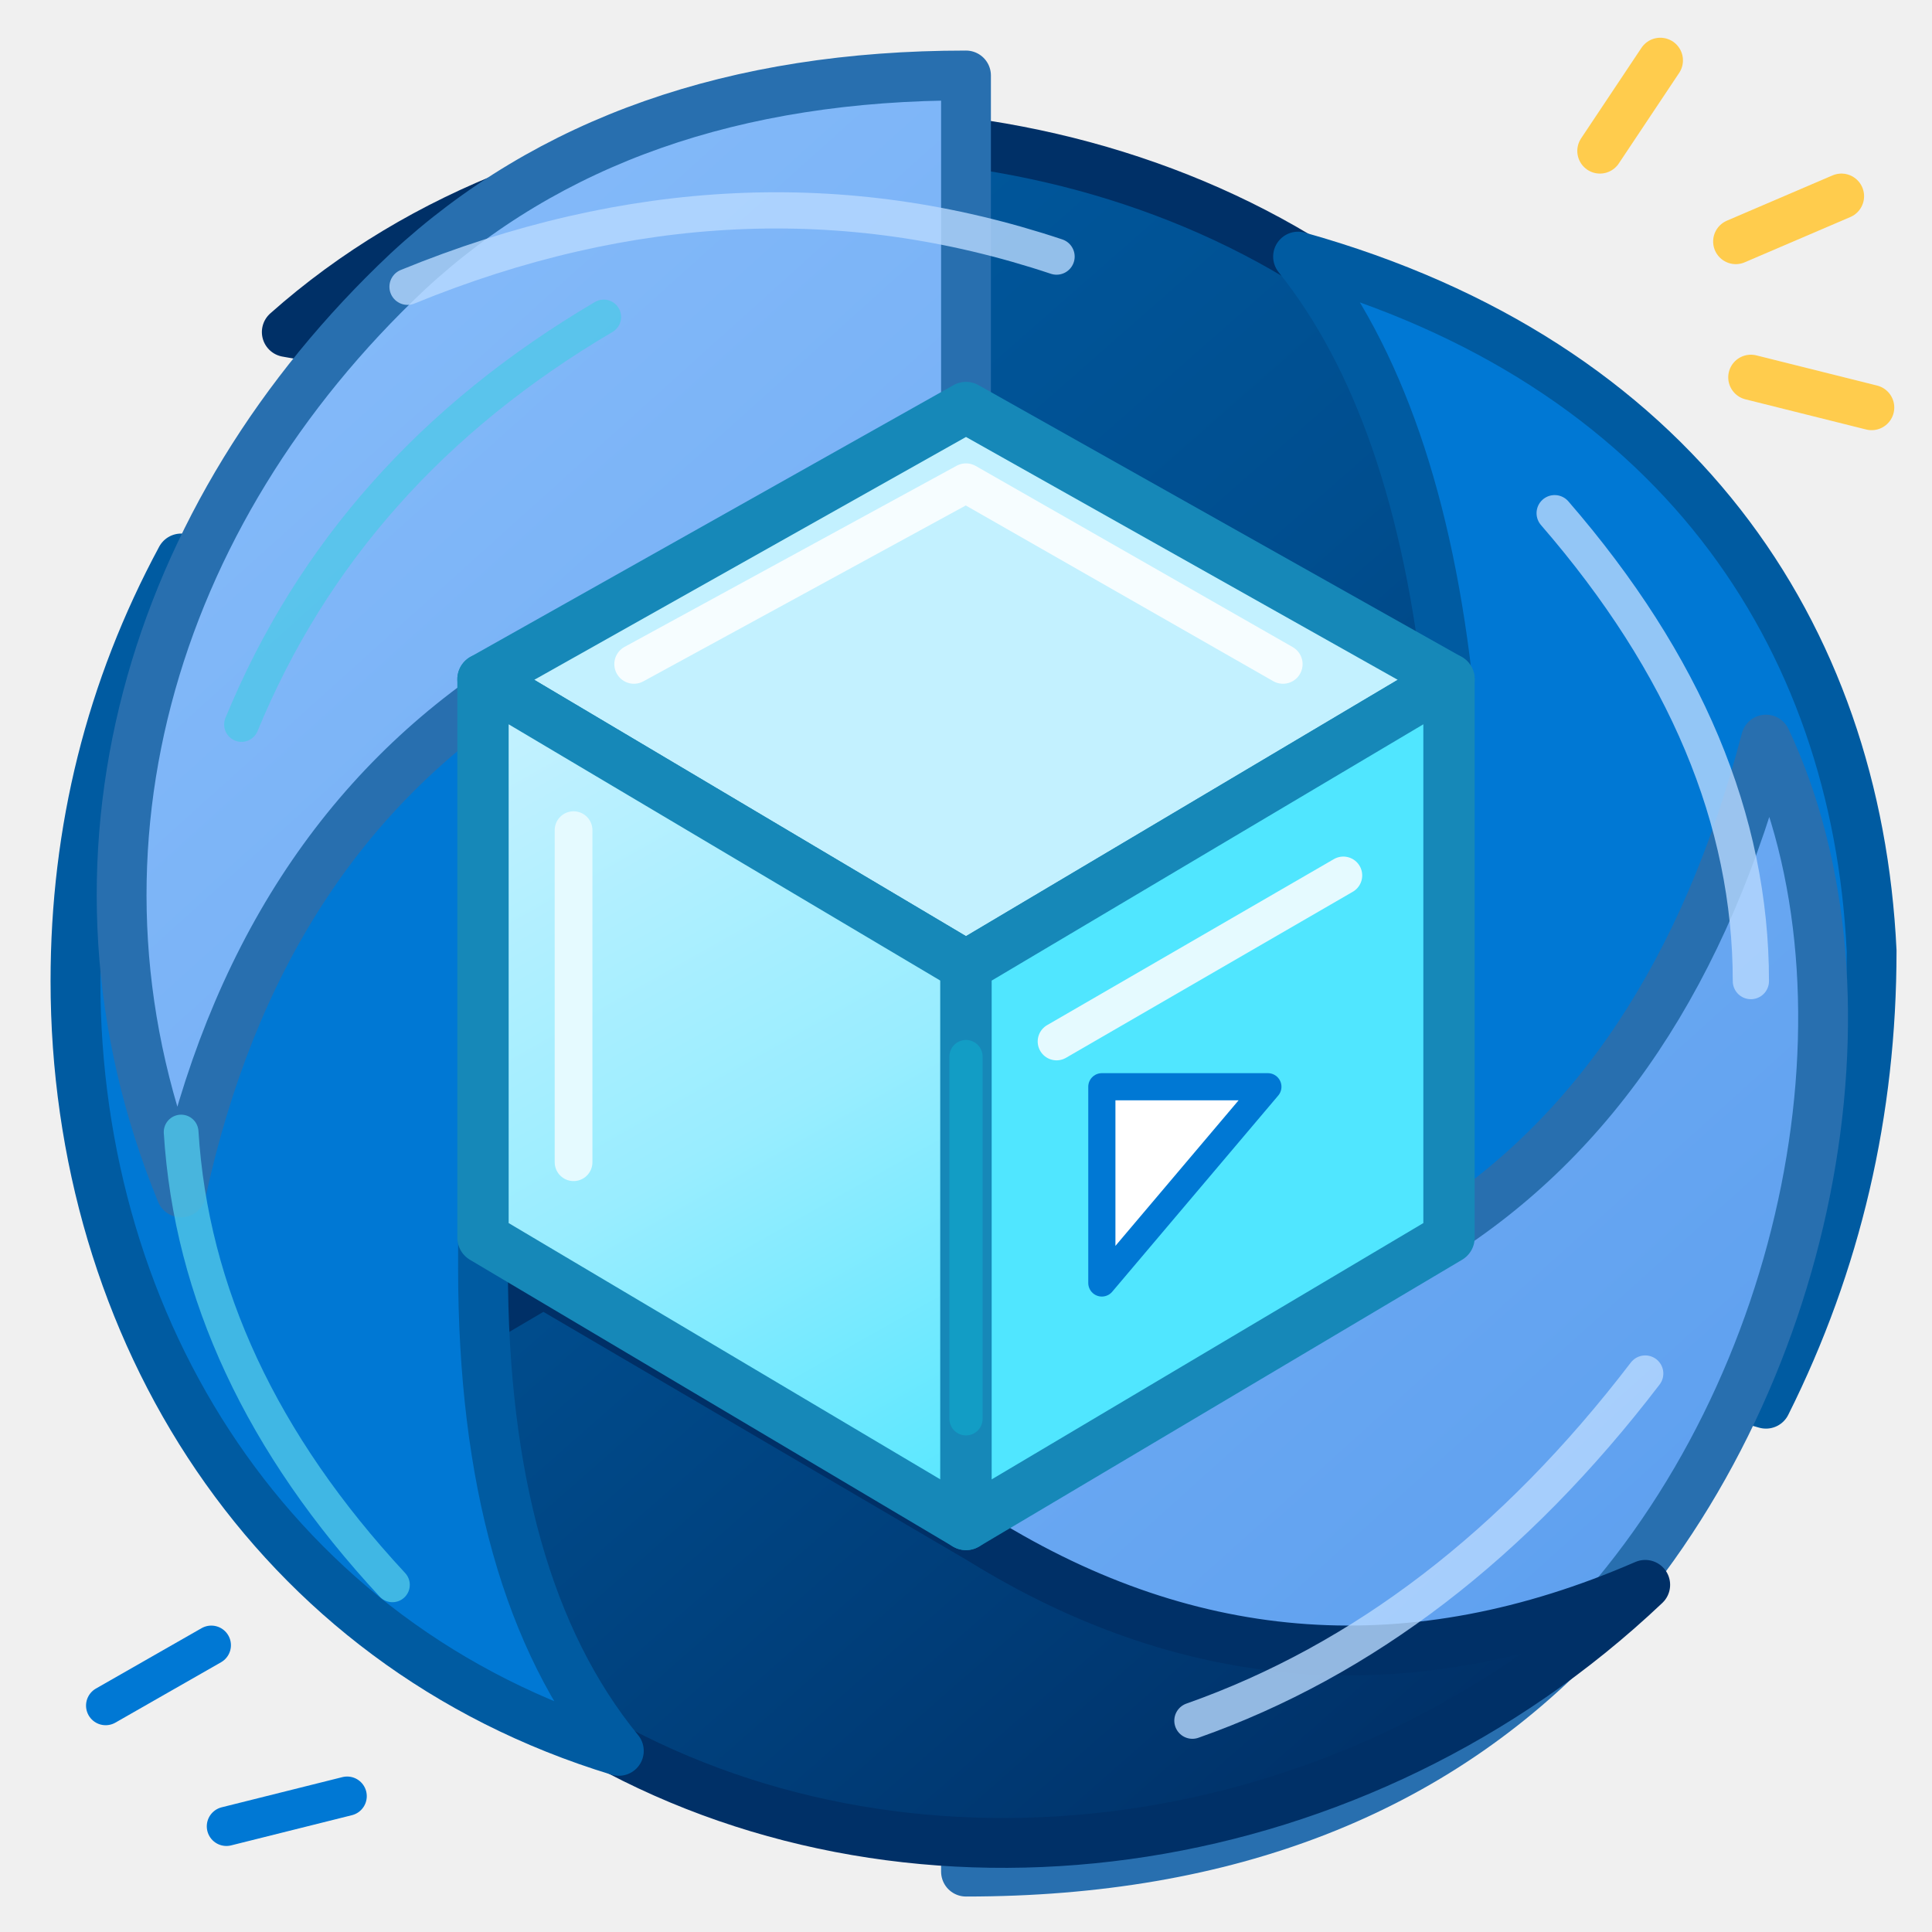
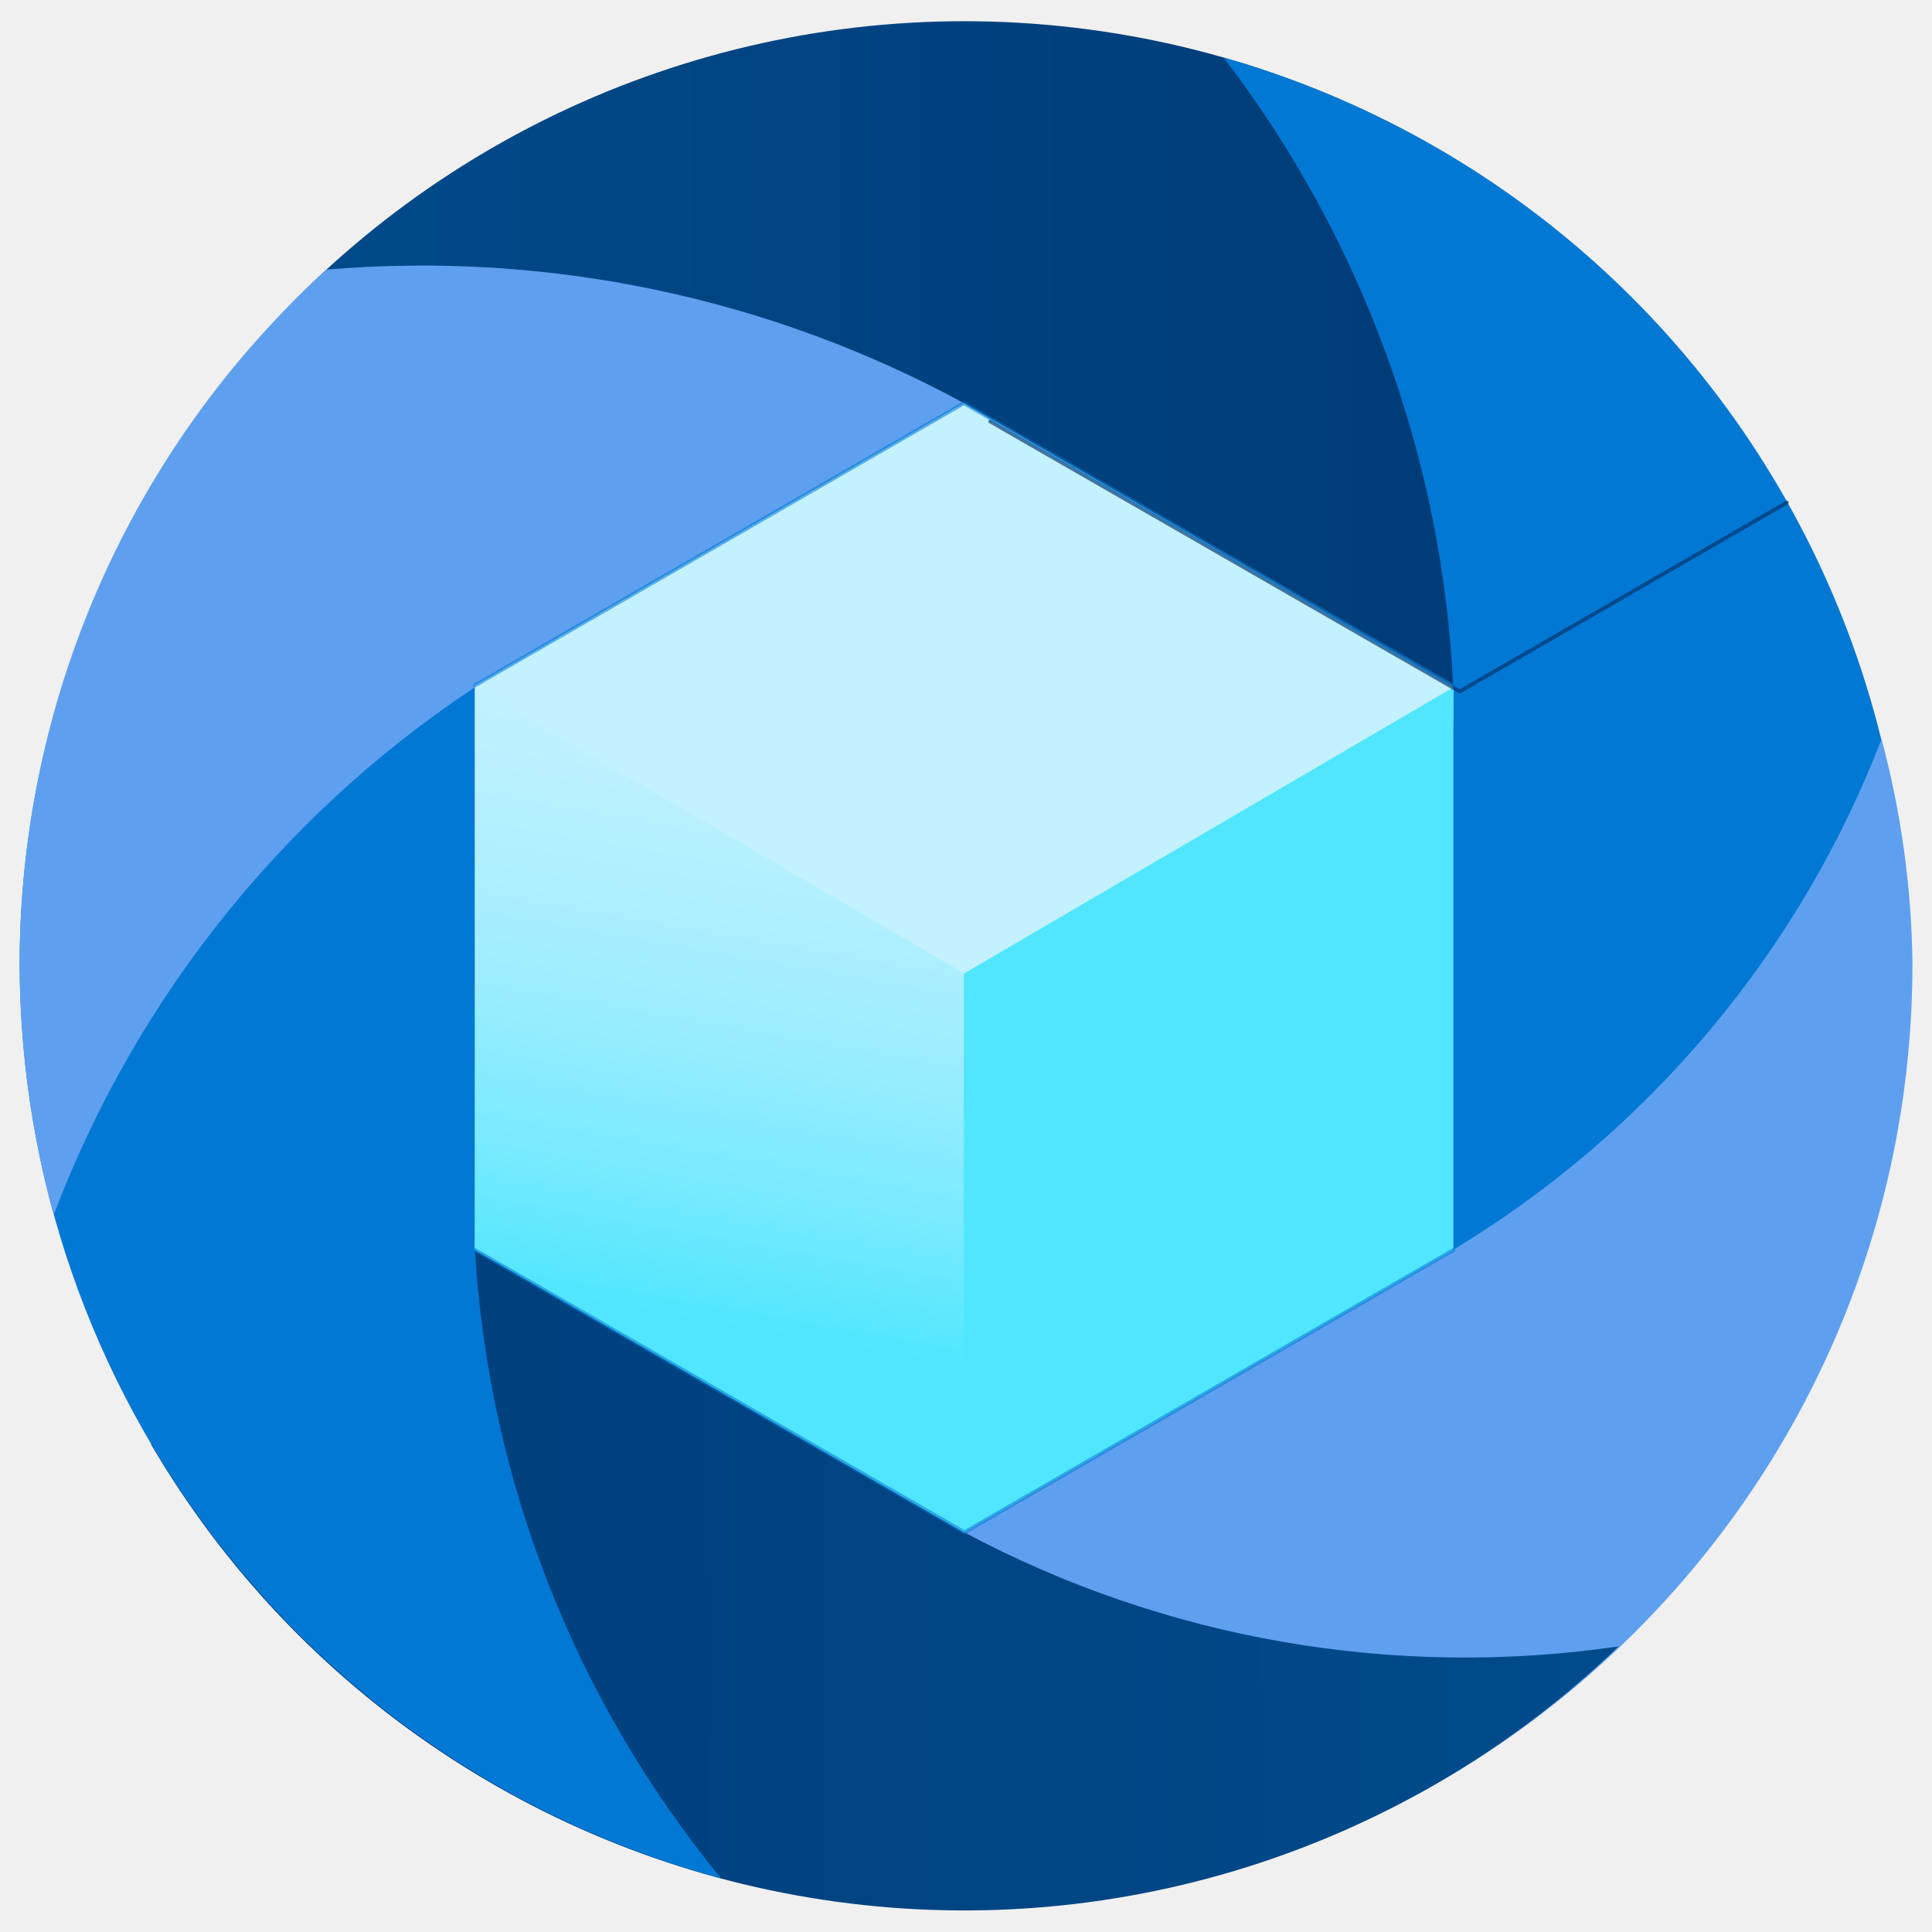
- <svg xmlns="http://www.w3.org/2000/svg" width="128" height="128" viewBox="0 0 128 128" fill="none" stroke-linecap="round" stroke-linejoin="round">
+ <svg xmlns="http://www.w3.org/2000/svg" width="128" height="128" viewBox="0 0 128 128">
  <defs>
-     <linearGradient id="darkBlue" x1="25" y1="18" x2="105" y2="109" gradientUnits="userSpaceOnUse">
-       <stop stop-color="#005BA1" />
-       <stop offset=".45" stop-color="#004E8F" />
+     <linearGradient id="outerTop" x1="-655.236" y1="2848.852" x2="-637.632" y2="2879.398" gradientTransform="matrix(0.5, 0.866, 0.866, -0.5, -2152.371, 1995.2)" gradientUnits="userSpaceOnUse">
+       <stop offset="0" stop-color="#005ba1" />
+       <stop offset="0.366" stop-color="#004e8f" />
      <stop offset="1" stop-color="#003067" />
    </linearGradient>
-     <linearGradient id="lightBlue" x1="25" y1="20" x2="106" y2="110" gradientUnits="userSpaceOnUse">
-       <stop stop-color="#83B9F9" />
-       <stop offset="1" stop-color="#5EA0EF" />
+     <linearGradient id="outerBottom" x1="-4132.03" y1="-451.06" x2="-4110.646" y2="-413.559" gradientTransform="matrix(-0.5, -0.866, -0.866, 0.5, -2426.789, -3338.209)" gradientUnits="userSpaceOnUse">
+       <stop offset="0" stop-color="#005ba1" />
+       <stop offset="0.451" stop-color="#004685" />
+       <stop offset="1" stop-color="#003067" />
    </linearGradient>
-     <linearGradient id="cubeLeft" x1="33" y1="48" x2="64" y2="103" gradientUnits="userSpaceOnUse">
-       <stop stop-color="#C3F1FF" />
-       <stop offset=".5" stop-color="#99EDFF" />
-       <stop offset="1" stop-color="#50E6FF" />
+     <linearGradient id="cubeLeft" x1="5.986" y1="506.861" x2="7.43" y2="515.104" gradientTransform="matrix(1, 0, 0, -1, 0, 521.307)" gradientUnits="userSpaceOnUse">
+       <stop offset="0.26" stop-color="#50e6ff" />
+       <stop offset="0.42" stop-color="#79eaff" />
+       <stop offset="0.58" stop-color="#99edff" />
+       <stop offset="0.733" stop-color="#b0efff" />
+       <stop offset="0.876" stop-color="#bef1ff" />
+       <stop offset="1" stop-color="#c3f1ff" />
    </linearGradient>
  </defs>
-   <path d="M19 22            C37 6 66 5 86 17            Q102 26 111 43            L94 53            L65 36            C46 25 30 24 19 22Z" fill="url(#darkBlue)" stroke="#003067" stroke-width="3.3" />
-   <path d="M86 17            C111 24 123 42 124 63            Q124 79 117 93            L96 87            L96 46            Q94 27 86 17Z" fill="#0078D4" stroke="#005BA1" stroke-width="3.3" />
-   <path d="M117 49            C125 66 120 92 105 108            Q90 124 64 124            L64 100            L95 82            Q111 72 117 49Z" fill="url(#lightBlue)" stroke="#286FAF" stroke-width="3.3" />
-   <path d="M109 105            C90 123 62 127 41 116            Q27 109 19 95            L36 85            L65 102            Q86 115 109 105Z" fill="url(#darkBlue)" stroke="#003067" stroke-width="3.3" />
-   <path d="M41 116            C18 109 5 88 5 65            Q5 50 12 37            L32 43            L32 84            Q32 105 41 116Z" fill="#0078D4" stroke="#005BA1" stroke-width="3.3" />
-   <path d="M12 79            C3 57 10 34 27 18            Q41 5 64 5            L64 27            L34 45            Q17 56 12 79Z" fill="url(#lightBlue)" stroke="#286FAF" stroke-width="3.3" />
-   <path d="M27 19 Q49 10 70 17            M103 34 Q116 49 116 65            M109 91 Q96 108 79 114" stroke="#B8D9FF" stroke-width="2.4" opacity=".8" />
-   <path d="M26 105 Q13 91 12 75            M16 48 Q23 31 40 21" stroke="#50C7E8" stroke-width="2.3" opacity=".8" />
-   <path d="M64 27            L96 45            L64 64            L32 45Z" fill="#C3F1FF" stroke="#1688B8" stroke-width="3.4" />
-   <path d="M32 45            L64 64            L64 101            L32 82Z" fill="url(#cubeLeft)" stroke="#1688B8" stroke-width="3.4" />
-   <path d="M64 64            L96 45            L96 82            L64 101Z" fill="#50E6FF" stroke="#1688B8" stroke-width="3.4" />
-   <path d="M42 44 L64 32 L85 44" stroke="#FFFFFF" stroke-width="2.6" opacity=".85" />
-   <path d="M38 55 L38 77            M70 69 L89 58" stroke="#E5FAFF" stroke-width="2.5" />
-   <path d="M64 70 L64 94" stroke="#129DC5" stroke-width="2.2" />
-   <path d="M73 72            L73 85            L84 72Z" fill="#FFFFFF" stroke="#0078D4" stroke-width="1.8" />
-   <path d="M106 10 L110 4            M115 16 L122 13            M116 25 L124 27" stroke="#FFCC4D" stroke-width="3" />
-   <path d="M7 113 L14 109            M15 121 L23 119" stroke="#0078D4" stroke-width="2.6" />
+   <g transform="scale(7.111111)" stroke-linejoin="round" stroke-linecap="round">
+     <g>
+       <g>
+         <path d="M9.226,3.927,13.6,6.442l3.048-1.76A8.79,8.79,0,0,0,2.718,2.824,10.022,10.022,0,0,1,9.226,3.927Z" fill="url(#outerTop)" />
+         <path d="M13.541,6.442l-.069,6.034,3.168.851A8.793,8.793,0,0,0,11.4.536,10.454,10.454,0,0,1,13.541,6.442Z" fill="#0078d4" />
+         <path d="M13.535,11.646l-4.552,2.63.071,3.5a8.8,8.8,0,0,0,8.764-8.8,8.48,8.48,0,0,0-.288-2.09A9.579,9.579,0,0,1,13.535,11.646Z" fill="#5ea0ef" />
+         <path d="M8.983,14.276l-4.555-2.63-3.02,1.812A8.782,8.782,0,0,0,15.08,15.339,9.907,9.907,0,0,1,8.983,14.276Z" fill="url(#outerBottom)" />
+         <path d="M4.425,11.646l.069-6.237L1.377,4.588A8.727,8.727,0,0,0,.183,9a8.846,8.846,0,0,0,6.535,8.5A10.184,10.184,0,0,1,4.425,11.646Z" fill="#0078d4" />
+         <path d="M4.583,6.3l4.4-2.543A10.573,10.573,0,0,0,3.041,2.512,8.754,8.754,0,0,0,.183,9,8.966,8.966,0,0,0,.5,11.32,10.245,10.245,0,0,1,4.583,6.3Z" fill="#5ea0ef" />
+       </g>
+       <polygon points="13.535 11.646 13.535 6.386 8.98 3.757 4.425 6.386 4.425 11.646 8.98 14.276 13.535 11.646" fill="#c3f1ff" />
+       <polygon points="8.986 9.071 8.986 14.276 4.425 11.646 4.425 6.404 8.986 9.071" fill="url(#cubeLeft)" />
+       <polygon points="8.98 9.071 8.98 14.276 13.541 11.646 13.541 6.404 8.98 9.071" fill="#50e6ff" />
+     </g>
+     <path d="M9.226 3.927 13.6 6.442 16.648 4.682" fill="none" stroke="#003067" stroke-width=".035" opacity=".65" />
+     <path d="M4.425 6.386 8.98 3.757 13.535 6.386" fill="none" stroke="#0078d4" stroke-width=".035" opacity=".55" />
+     <path d="M4.425 11.646 8.986 14.276 13.541 11.646" fill="none" stroke="#0078d4" stroke-width=".035" opacity=".55" />
+   </g>
</svg>
